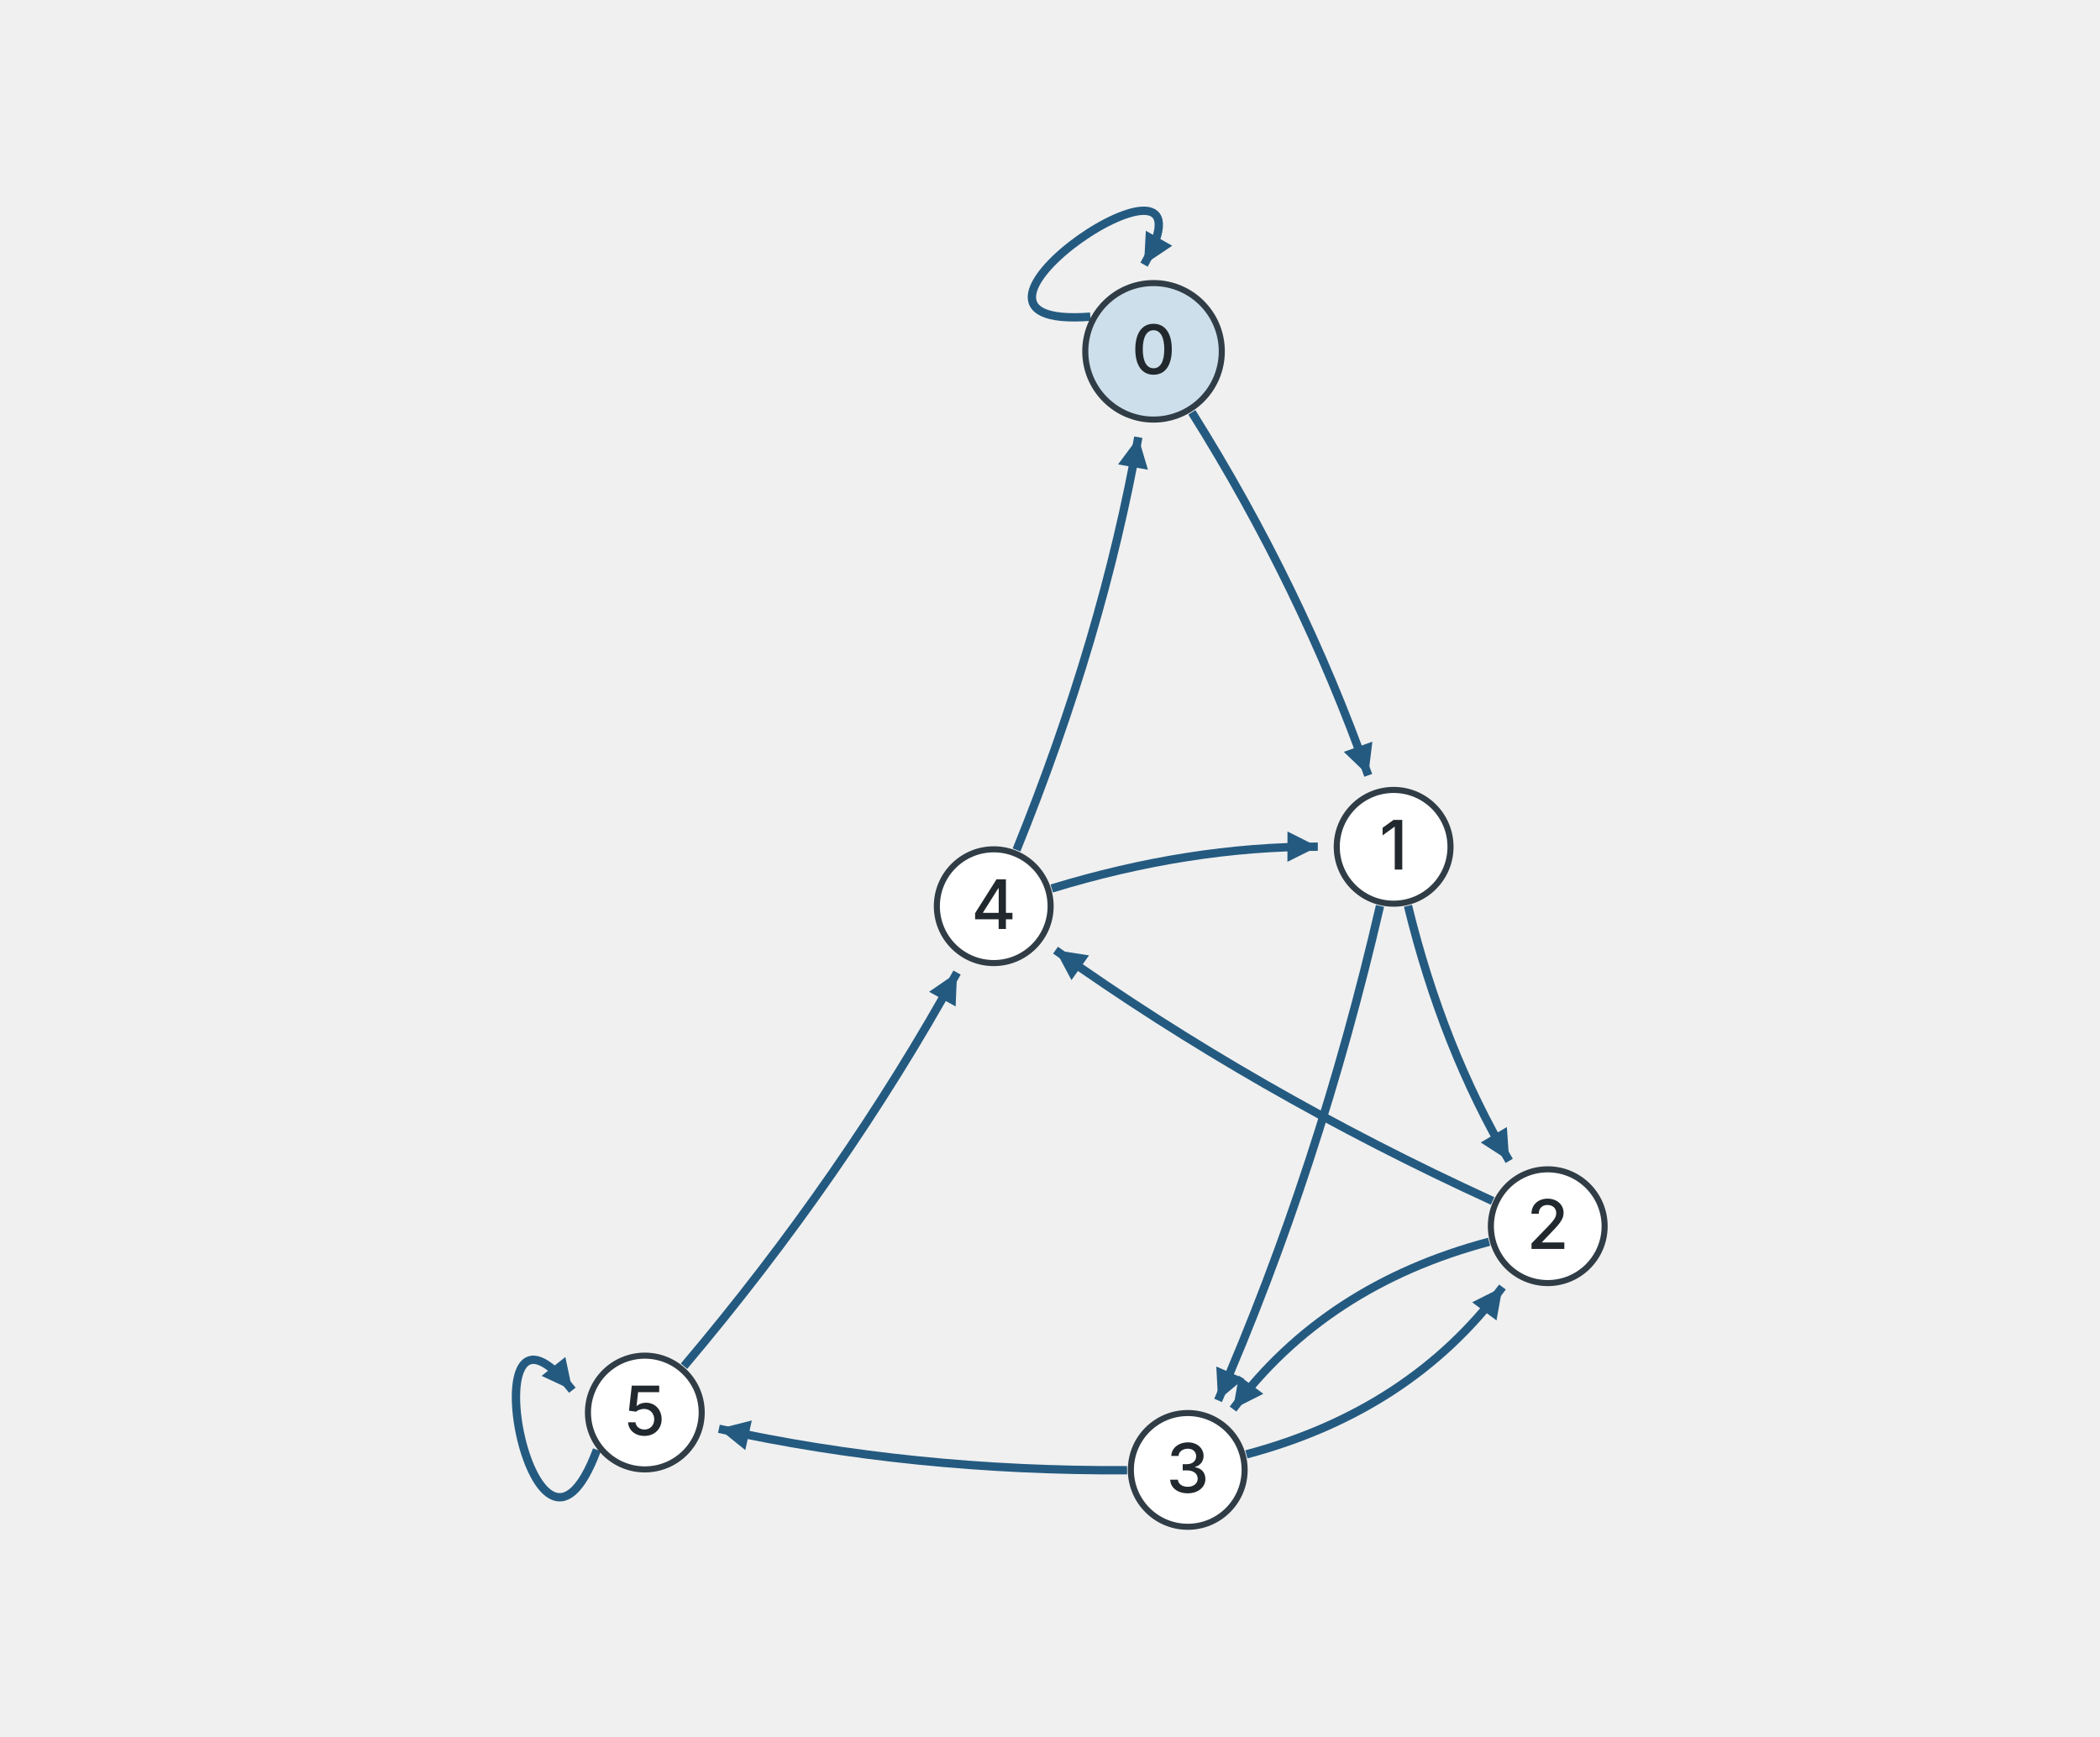
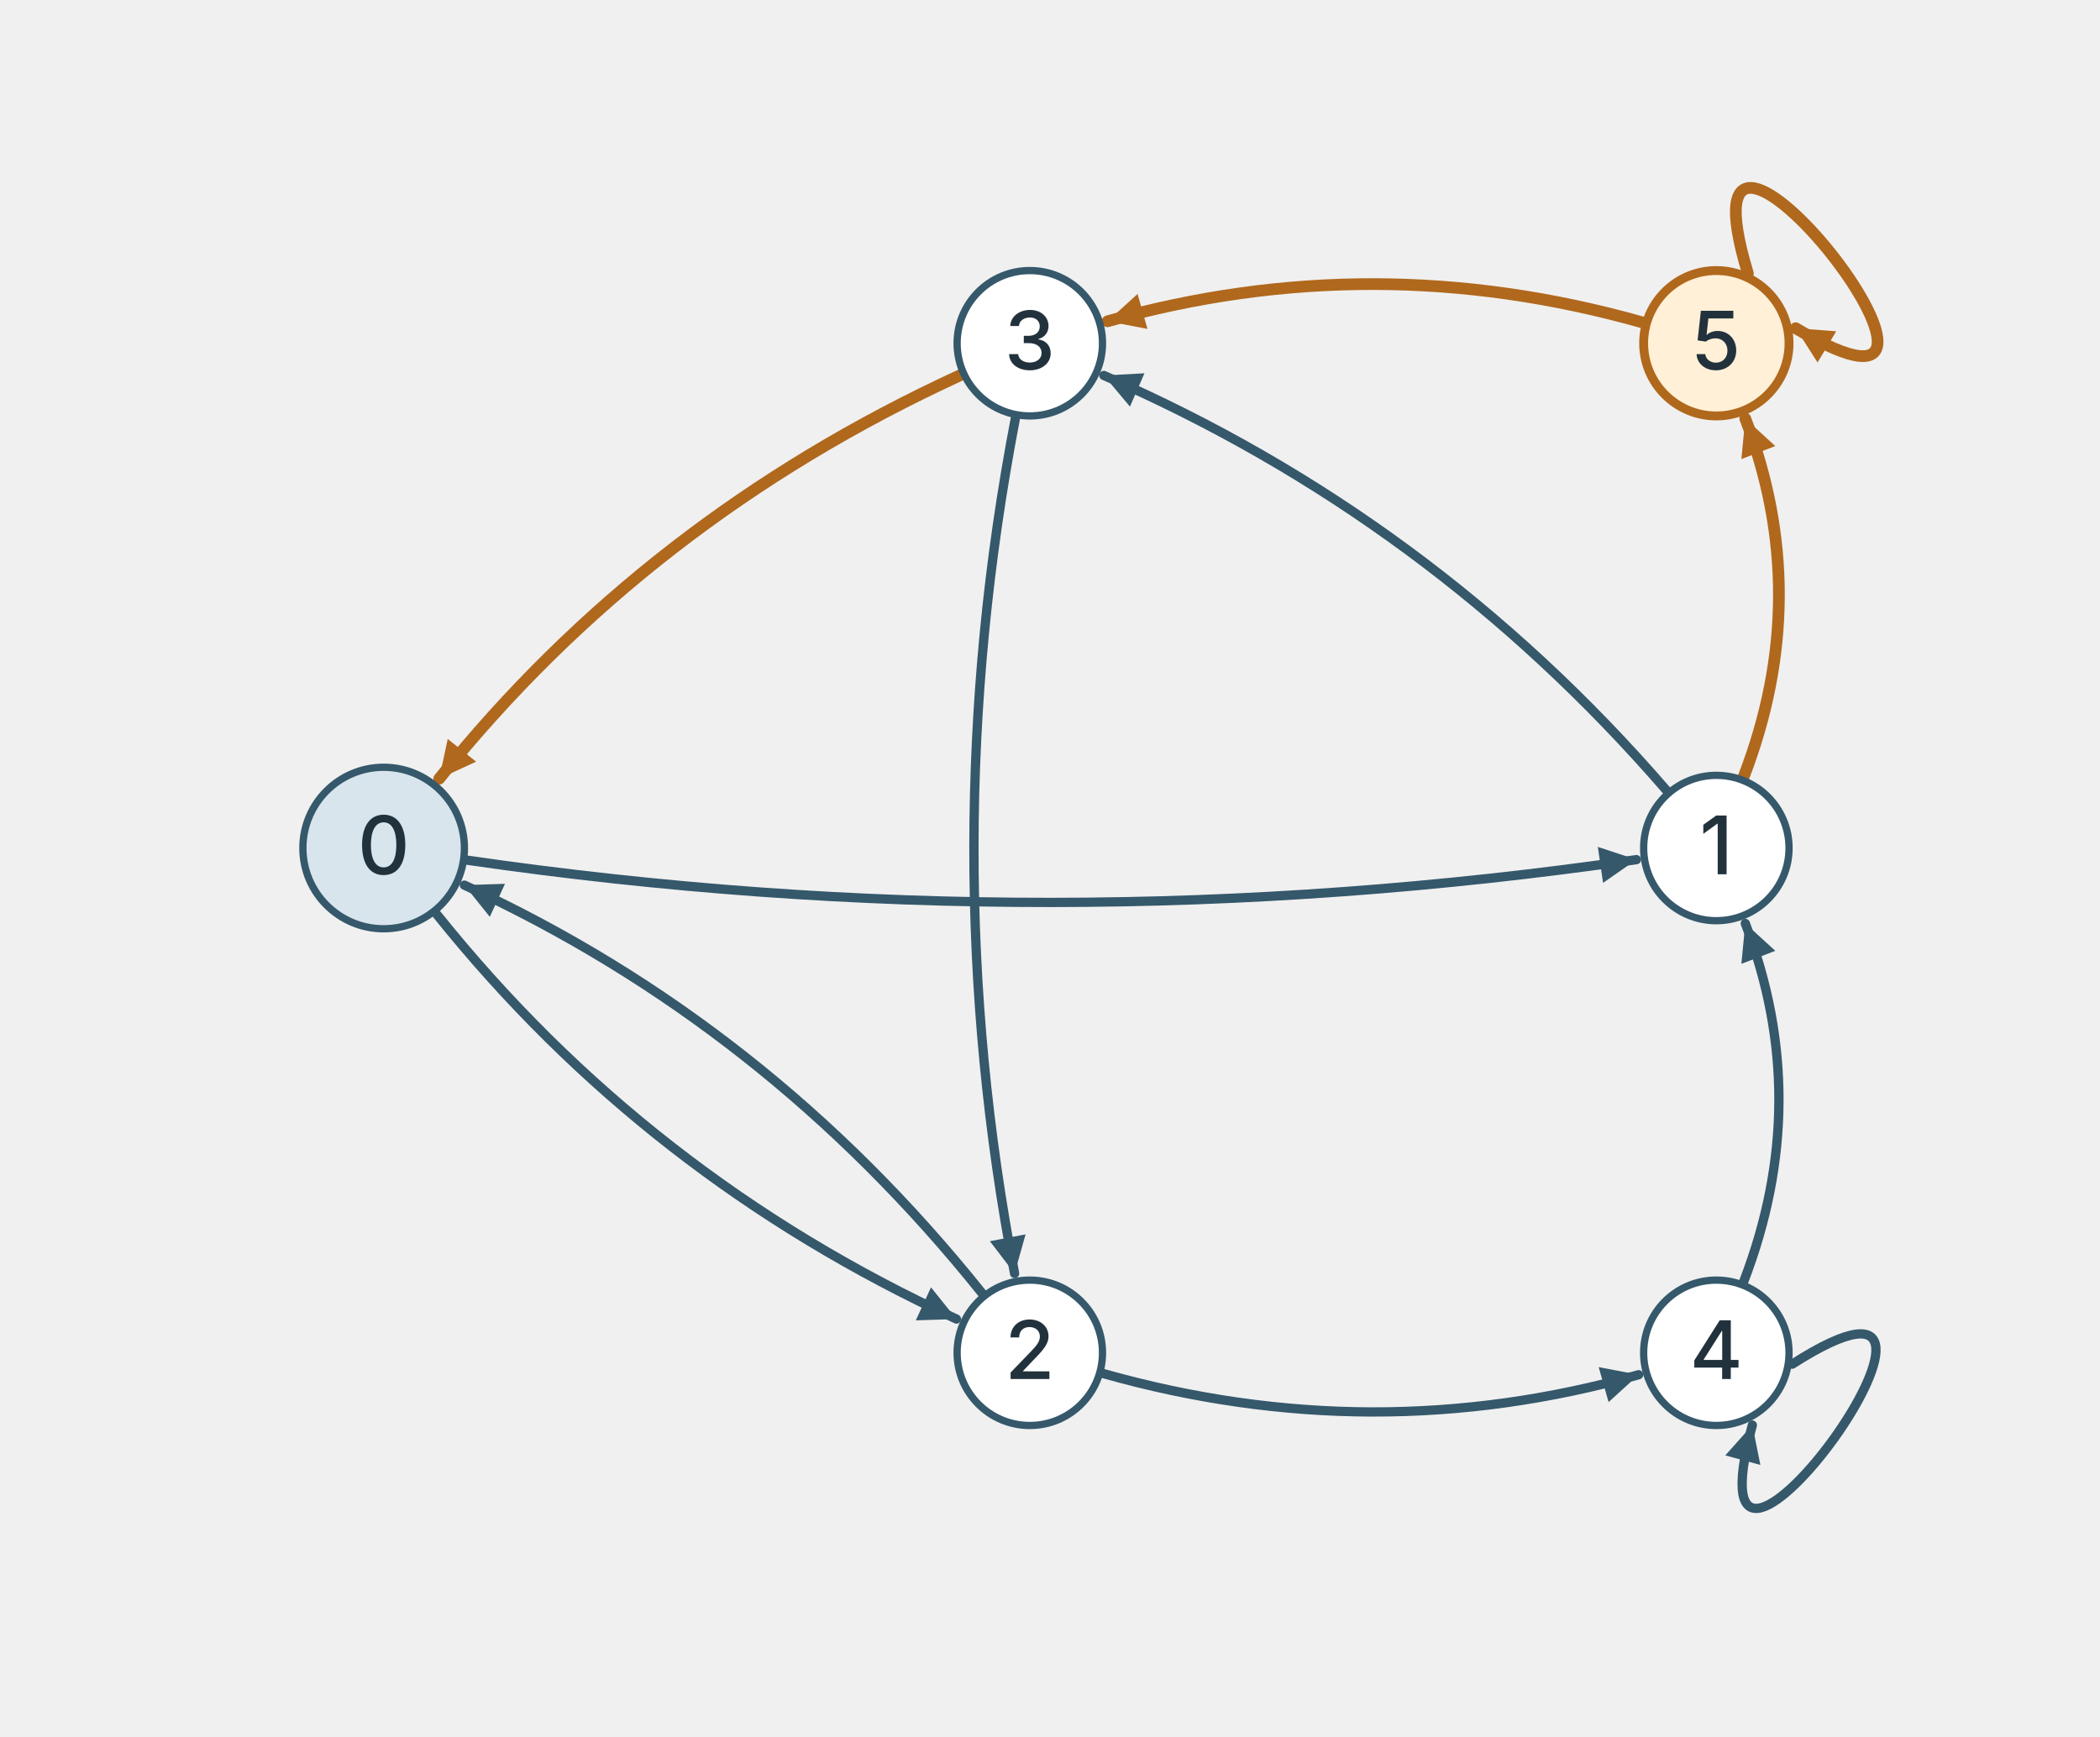
<svg xmlns="http://www.w3.org/2000/svg" width="520" height="430" viewBox="0 0 520 430" role="img" aria-labelledby="title desc">
  <defs>
-     <marker id="arrow0" markerWidth="9" markerHeight="8" refX="8" refY="4" orient="auto" markerUnits="userSpaceOnUse">
-       <path d="M0,0 L8,4 L0,8 Z" fill="#245a80" />
+     <marker id="arrow-base" markerWidth="10" markerHeight="9" refX="9" refY="4.5" orient="auto" markerUnits="userSpaceOnUse">
+       <path d="M0,0 L9,4.5 L0,9 Z" fill="#35586b" />
    </marker>
-     <marker id="arrow1" markerWidth="9" markerHeight="8" refX="8" refY="4" orient="auto" markerUnits="userSpaceOnUse">
-       <path d="M0,0 L8,4 L0,8 Z" fill="#245a80" />
+     <marker id="arrow-new" markerWidth="10" markerHeight="9" refX="9" refY="4.5" orient="auto" markerUnits="userSpaceOnUse">
+       <path d="M0,0 L9,4.5 L0,9 Z" fill="#b0681d" />
    </marker>
  </defs>
-   <g transform="translate(27.3246 2.9615) scale(0.93899)" font-family="system-ui,-apple-system,Segoe UI,sans-serif">
-     <path class="edge" data-source="0" data-port="0" data-target="0" d="M 258.439,80.362 C 209.318,84.110 295.292,26.665 272.594,66.637" fill="none" stroke="#245a80" stroke-width="2.2" marker-end="url(#arrow0)" />
-     <path class="edge" data-source="0" data-port="1" data-target="1" d="M 285.205,105.588 Q 313.954,151.347 331.715,201.325" fill="none" stroke="#245a80" stroke-width="2.2" marker-end="url(#arrow1)" />
-     <path class="edge" data-source="1" data-port="0" data-target="2" d="M 342.196,235.717 Q 351.321,273.210 368.892,303.001" fill="none" stroke="#245a80" stroke-width="2.2" marker-end="url(#arrow0)" />
-     <path class="edge" data-source="1" data-port="1" data-target="3" d="M 334.813,235.761 Q 318.862,304.845 292.115,366.168" fill="none" stroke="#245a80" stroke-width="2.2" marker-end="url(#arrow1)" />
-     <path class="edge" data-source="2" data-port="0" data-target="3" d="M 363.588,324.333 Q 320.374,335.803 296.063,368.458" fill="none" stroke="#245a80" stroke-width="2.2" marker-end="url(#arrow0)" />
-     <path class="edge" data-source="2" data-port="1" data-target="4" d="M 364.505,313.569 Q 302.002,284.958 249.251,247.428" fill="none" stroke="#245a80" stroke-width="2.2" marker-end="url(#arrow1)" />
-     <path class="edge" data-source="3" data-port="0" data-target="2" d="M 299.584,380.395 Q 342.799,368.925 367.110,336.270" fill="none" stroke="#245a80" stroke-width="2.2" marker-end="url(#arrow0)" />
-     <path class="edge" data-source="3" data-port="1" data-target="5" d="M 268.120,384.586 Q 211.693,384.889 160.483,373.653" fill="none" stroke="#245a80" stroke-width="2.2" marker-end="url(#arrow1)" />
-     <path class="edge" data-source="4" data-port="0" data-target="0" d="M 238.965,221.006 Q 261.714,164.881 271.077,112.146" fill="none" stroke="#245a80" stroke-width="2.2" marker-end="url(#arrow0)" />
-     <path class="edge" data-source="4" data-port="1" data-target="1" d="M 248.257,231.160 Q 284.508,220.089 318.412,220.140" fill="none" stroke="#245a80" stroke-width="2.2" marker-end="url(#arrow1)" />
-     <path class="edge" data-source="5" data-port="0" data-target="4" d="M 151.275,357.146 Q 193.539,307.139 223.279,253.338" fill="none" stroke="#245a80" stroke-width="2.2" marker-end="url(#arrow0)" />
-     <path class="edge" data-source="5" data-port="1" data-target="5" d="M 128.319,379.192 C 111.320,424.965 93.534,327.882 121.833,363.479" fill="none" stroke="#245a80" stroke-width="2.2" marker-end="url(#arrow1)" />
-     <g class="node" data-vertex="0">
-       <circle cx="275.097" cy="89.500" r="18" fill="#cddfea" stroke="#303d46" stroke-width="1.6" />
-       <text x="275.097" y="95.500" text-anchor="middle" font-size="18" font-weight="500" fill="#22292e">0</text>
+   <g font-family="system-ui,-apple-system,Segoe UI,sans-serif">
+     <path class="edge" data-source="0" data-target="2" data-occurrence="0" data-change="base" d="M 108.130,226.389 Q 160.225,291.413 236.830,326.643" fill="none" stroke="#35586b" stroke-width="2.3" stroke-linecap="round" marker-end="url(#arrow-base)" />
+     <path class="edge" data-source="0" data-target="1" data-occurrence="0" data-change="base" d="M 115.781,213.023 Q 260.000,234.000 405.208,212.879" fill="none" stroke="#35586b" stroke-width="2.3" stroke-linecap="round" marker-end="url(#arrow-base)" />
+     <path class="edge" data-source="1" data-target="3" data-occurrence="0" data-change="base" d="M 412.571,195.630 Q 354.217,128.164 273.340,92.979" fill="none" stroke="#35586b" stroke-width="2.3" stroke-linecap="round" marker-end="url(#arrow-base)" />
+     <path class="edge" data-source="1" data-target="5" data-occurrence="0" data-change="new" d="M 431.811,192.263 Q 449.000,147.500 432.170,103.671" fill="none" stroke="#b0681d" stroke-width="2.9" stroke-linecap="round" marker-end="url(#arrow-new)" />
+     <path class="edge" data-source="2" data-target="0" data-occurrence="0" data-change="base" d="M 243.120,320.172 Q 189.775,253.587 114.988,219.192" fill="none" stroke="#35586b" stroke-width="2.3" stroke-linecap="round" marker-end="url(#arrow-base)" />
+     <path class="edge" data-source="2" data-target="4" data-occurrence="0" data-change="base" d="M 273.285,340.163 Q 340.000,359.000 405.753,340.435" fill="none" stroke="#35586b" stroke-width="2.3" stroke-linecap="round" marker-end="url(#arrow-base)" />
+     <path class="edge" data-source="3" data-target="0" data-occurrence="0" data-change="new" d="M 237.738,92.939 Q 160.225,128.587 108.755,192.831" fill="none" stroke="#b0681d" stroke-width="2.9" stroke-linecap="round" marker-end="url(#arrow-new)" />
+     <path class="edge" data-source="3" data-target="2" data-occurrence="0" data-change="base" d="M 251.417,103.659 Q 231.000,210.000 251.229,315.359" fill="none" stroke="#35586b" stroke-width="2.3" stroke-linecap="round" marker-end="url(#arrow-base)" />
+     <path class="edge" data-source="4" data-target="1" data-occurrence="0" data-change="base" d="M 431.811,317.263 Q 449.000,272.500 432.170,228.671" fill="none" stroke="#35586b" stroke-width="2.3" stroke-linecap="round" marker-end="url(#arrow-base)" />
+     <path class="edge" data-source="4" data-target="4" data-occurrence="0" data-change="base" d="M 443.790,337.817 C 502.571,300.247 415.838,419.505 433.915,352.903" fill="none" stroke="#35586b" stroke-width="2.3" stroke-linecap="round" marker-end="url(#arrow-base)" />
+     <path class="edge" data-source="5" data-target="3" data-occurrence="0" data-change="new" d="M 406.715,79.837 Q 340.000,61.000 274.247,79.565" fill="none" stroke="#b0681d" stroke-width="2.9" stroke-linecap="round" marker-end="url(#arrow-new)" />
+     <path class="edge" data-source="5" data-target="5" data-occurrence="0" data-change="new" d="M 432.808,67.678 C 412.591,0.911 503.851,116.741 444.650,81.276" fill="none" stroke="#b0681d" stroke-width="2.9" stroke-linecap="round" marker-end="url(#arrow-new)" />
+     <g class="node" data-vertex="0" data-change="base">
+       <circle cx="95" cy="210" r="20" fill="#d8e5ec" stroke="#35586b" stroke-width="1.8" />
+       <text x="95" y="216.5" text-anchor="middle" font-size="20" font-weight="500" fill="#22323d">0</text>
    </g>
-     <g class="node" data-vertex="1">
-       <circle cx="338.412" cy="220.171" r="15" fill="white" stroke="#303d46" stroke-width="1.6" />
-       <text x="338.412" y="226.171" text-anchor="middle" font-size="18" font-weight="500" fill="#22292e">1</text>
+     <g class="node" data-vertex="1" data-change="base">
+       <circle cx="425" cy="210" r="18" fill="#fff" stroke="#35586b" stroke-width="1.8" />
+       <text x="425" y="216.5" text-anchor="middle" font-size="20" font-weight="500" fill="#22323d">1</text>
    </g>
-     <g class="node" data-vertex="2">
-       <circle cx="379.053" cy="320.228" r="15" fill="white" stroke="#303d46" stroke-width="1.6" />
-       <text x="379.053" y="326.228" text-anchor="middle" font-size="18" font-weight="500" fill="#22292e">2</text>
+     <g class="node" data-vertex="2" data-change="base">
+       <circle cx="255" cy="335" r="18" fill="#fff" stroke="#35586b" stroke-width="1.8" />
+       <text x="255" y="341.5" text-anchor="middle" font-size="20" font-weight="500" fill="#22323d">2</text>
    </g>
-     <g class="node" data-vertex="3">
-       <circle cx="284.120" cy="384.500" r="15" fill="white" stroke="#303d46" stroke-width="1.6" />
-       <text x="284.120" y="390.500" text-anchor="middle" font-size="18" font-weight="500" fill="#22292e">3</text>
+     <g class="node" data-vertex="3" data-change="base">
+       <circle cx="255" cy="85" r="18" fill="#fff" stroke="#35586b" stroke-width="1.8" />
+       <text x="255" y="91.5" text-anchor="middle" font-size="20" font-weight="500" fill="#22323d">3</text>
    </g>
-     <g class="node" data-vertex="4">
-       <circle cx="232.955" cy="235.834" r="15" fill="white" stroke="#303d46" stroke-width="1.6" />
-       <text x="232.955" y="241.834" text-anchor="middle" font-size="18" font-weight="500" fill="#22292e">4</text>
+     <g class="node" data-vertex="4" data-change="base">
+       <circle cx="425" cy="335" r="18" fill="#fff" stroke="#35586b" stroke-width="1.8" />
+       <text x="425" y="341.5" text-anchor="middle" font-size="20" font-weight="500" fill="#22323d">4</text>
    </g>
-     <g class="node" data-vertex="5">
-       <circle cx="140.947" cy="369.367" r="15" fill="white" stroke="#303d46" stroke-width="1.6" />
-       <text x="140.947" y="375.367" text-anchor="middle" font-size="18" font-weight="500" fill="#22292e">5</text>
+     <g class="node" data-vertex="5" data-change="new">
+       <circle cx="425" cy="85" r="18" fill="#fff0d7" stroke="#b0681d" stroke-width="2.2" />
+       <text x="425" y="91.5" text-anchor="middle" font-size="20" font-weight="500" fill="#22323d">5</text>
    </g>
  </g>
</svg>
